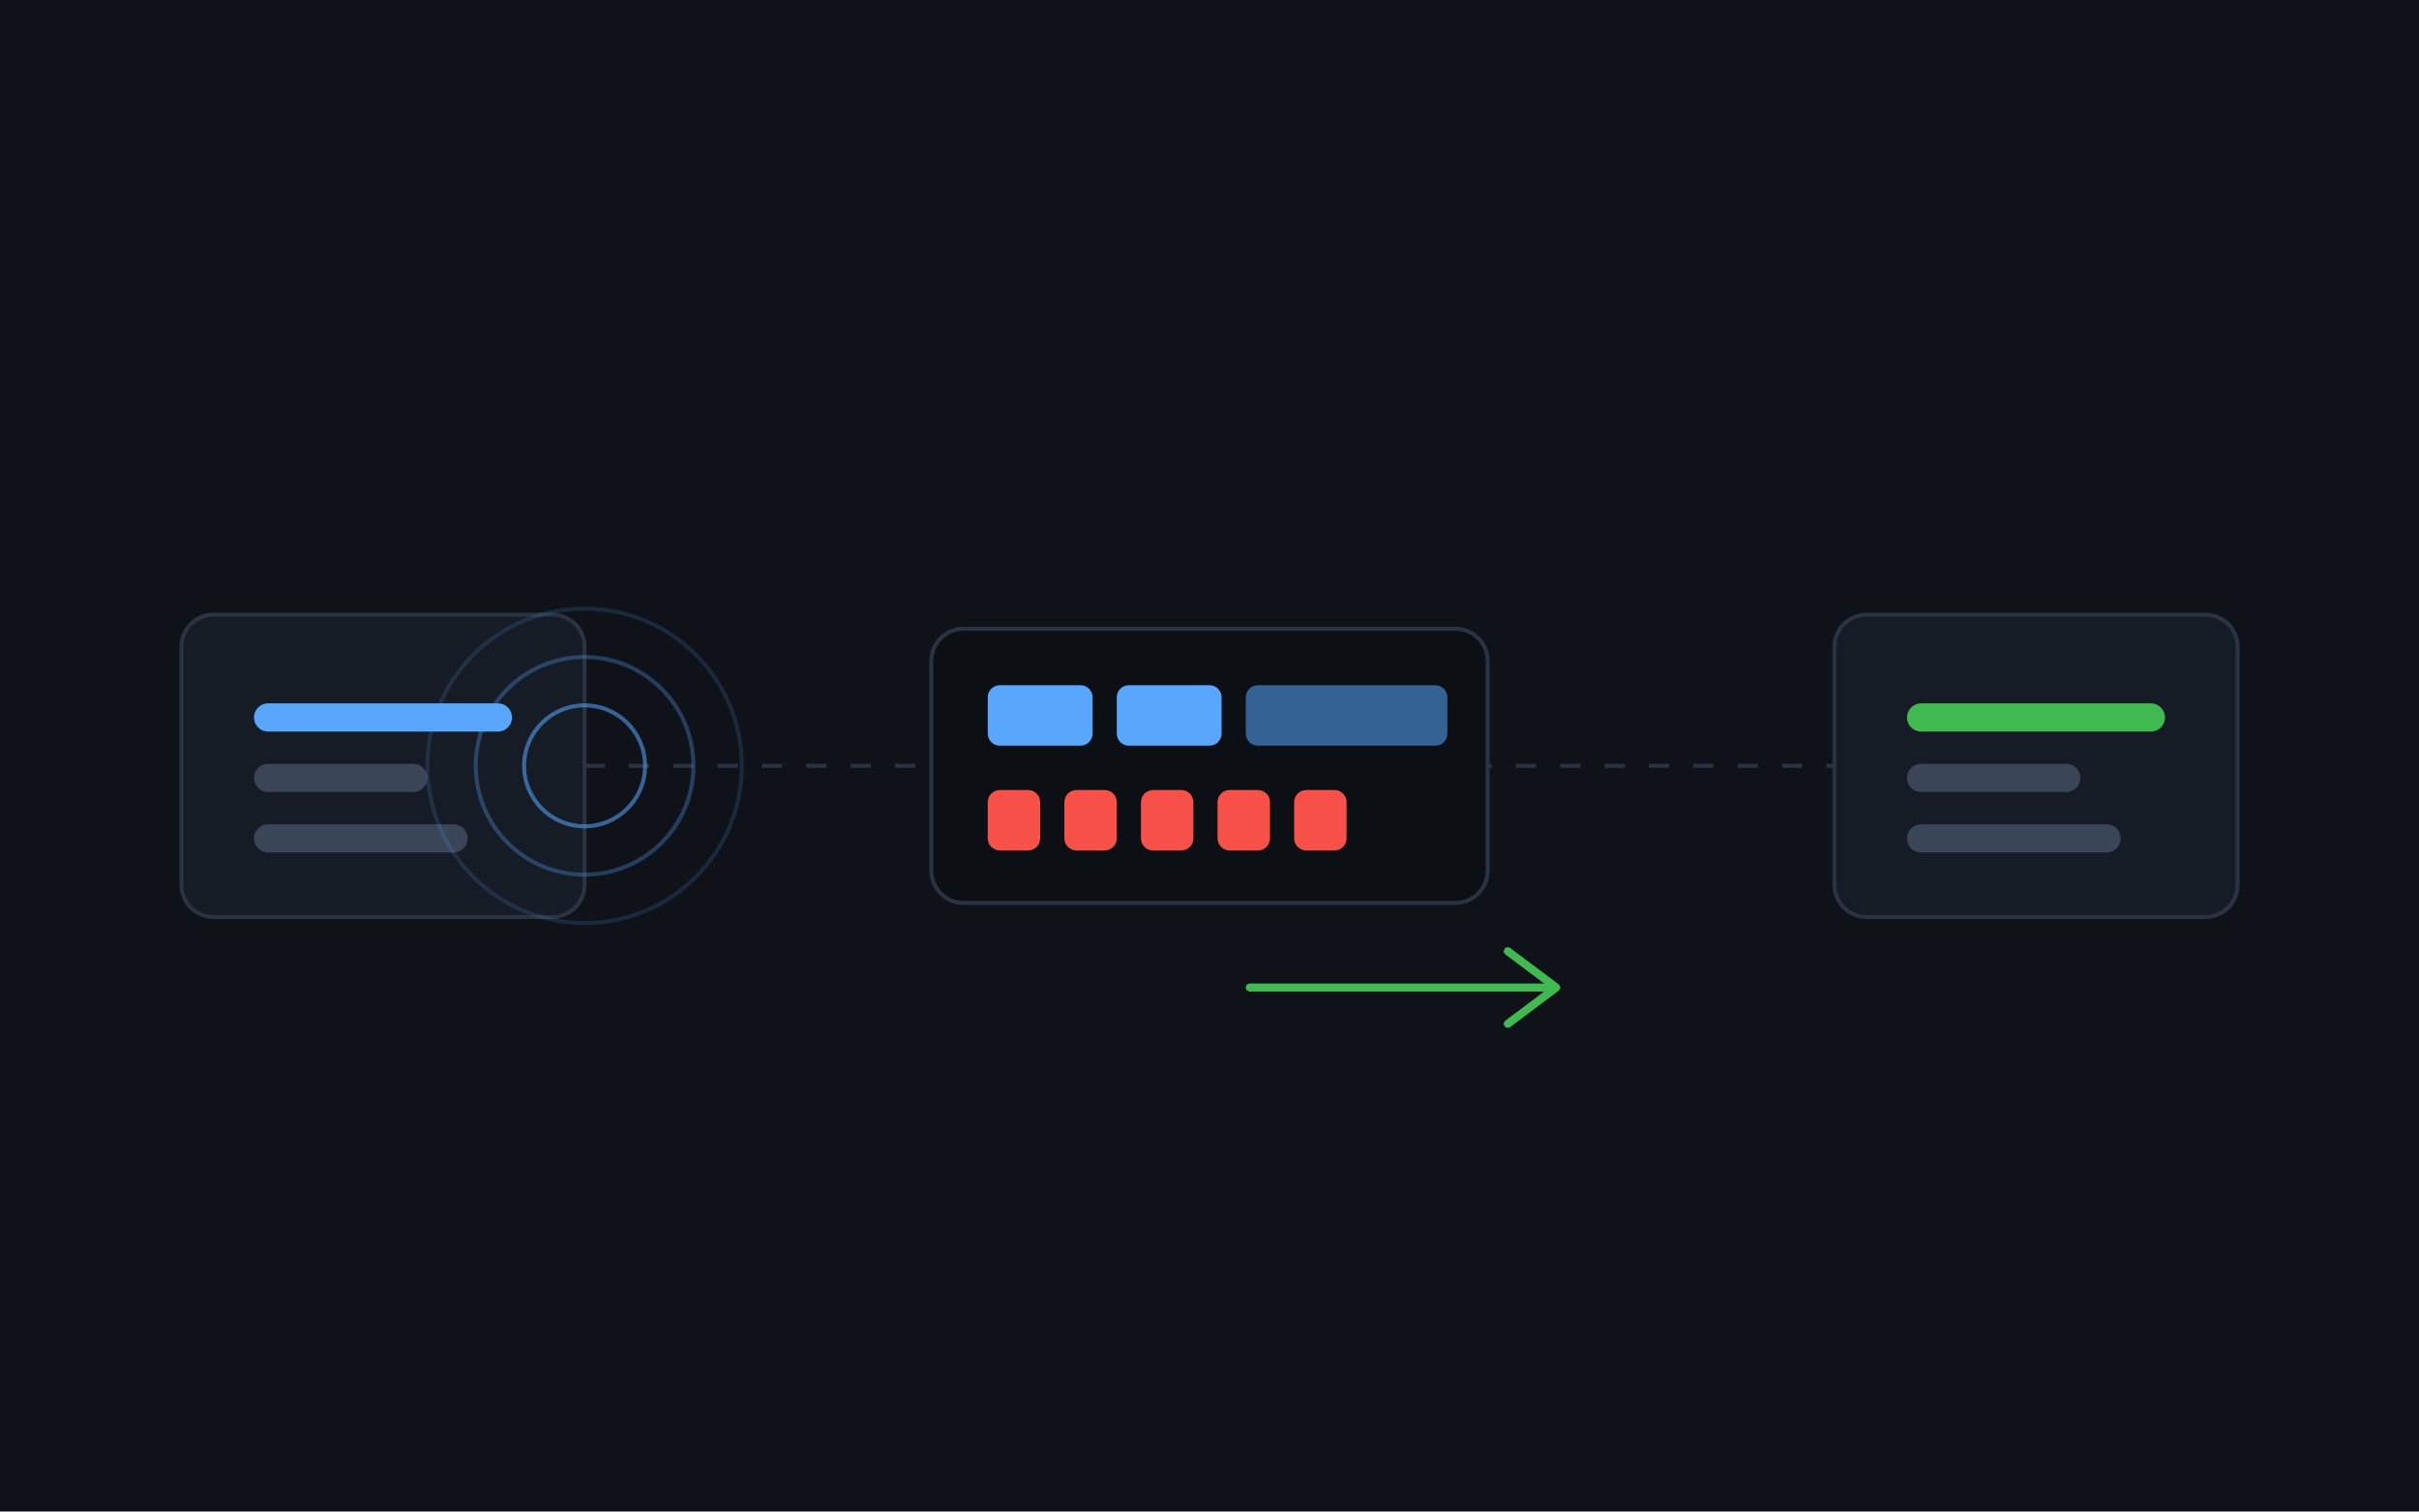
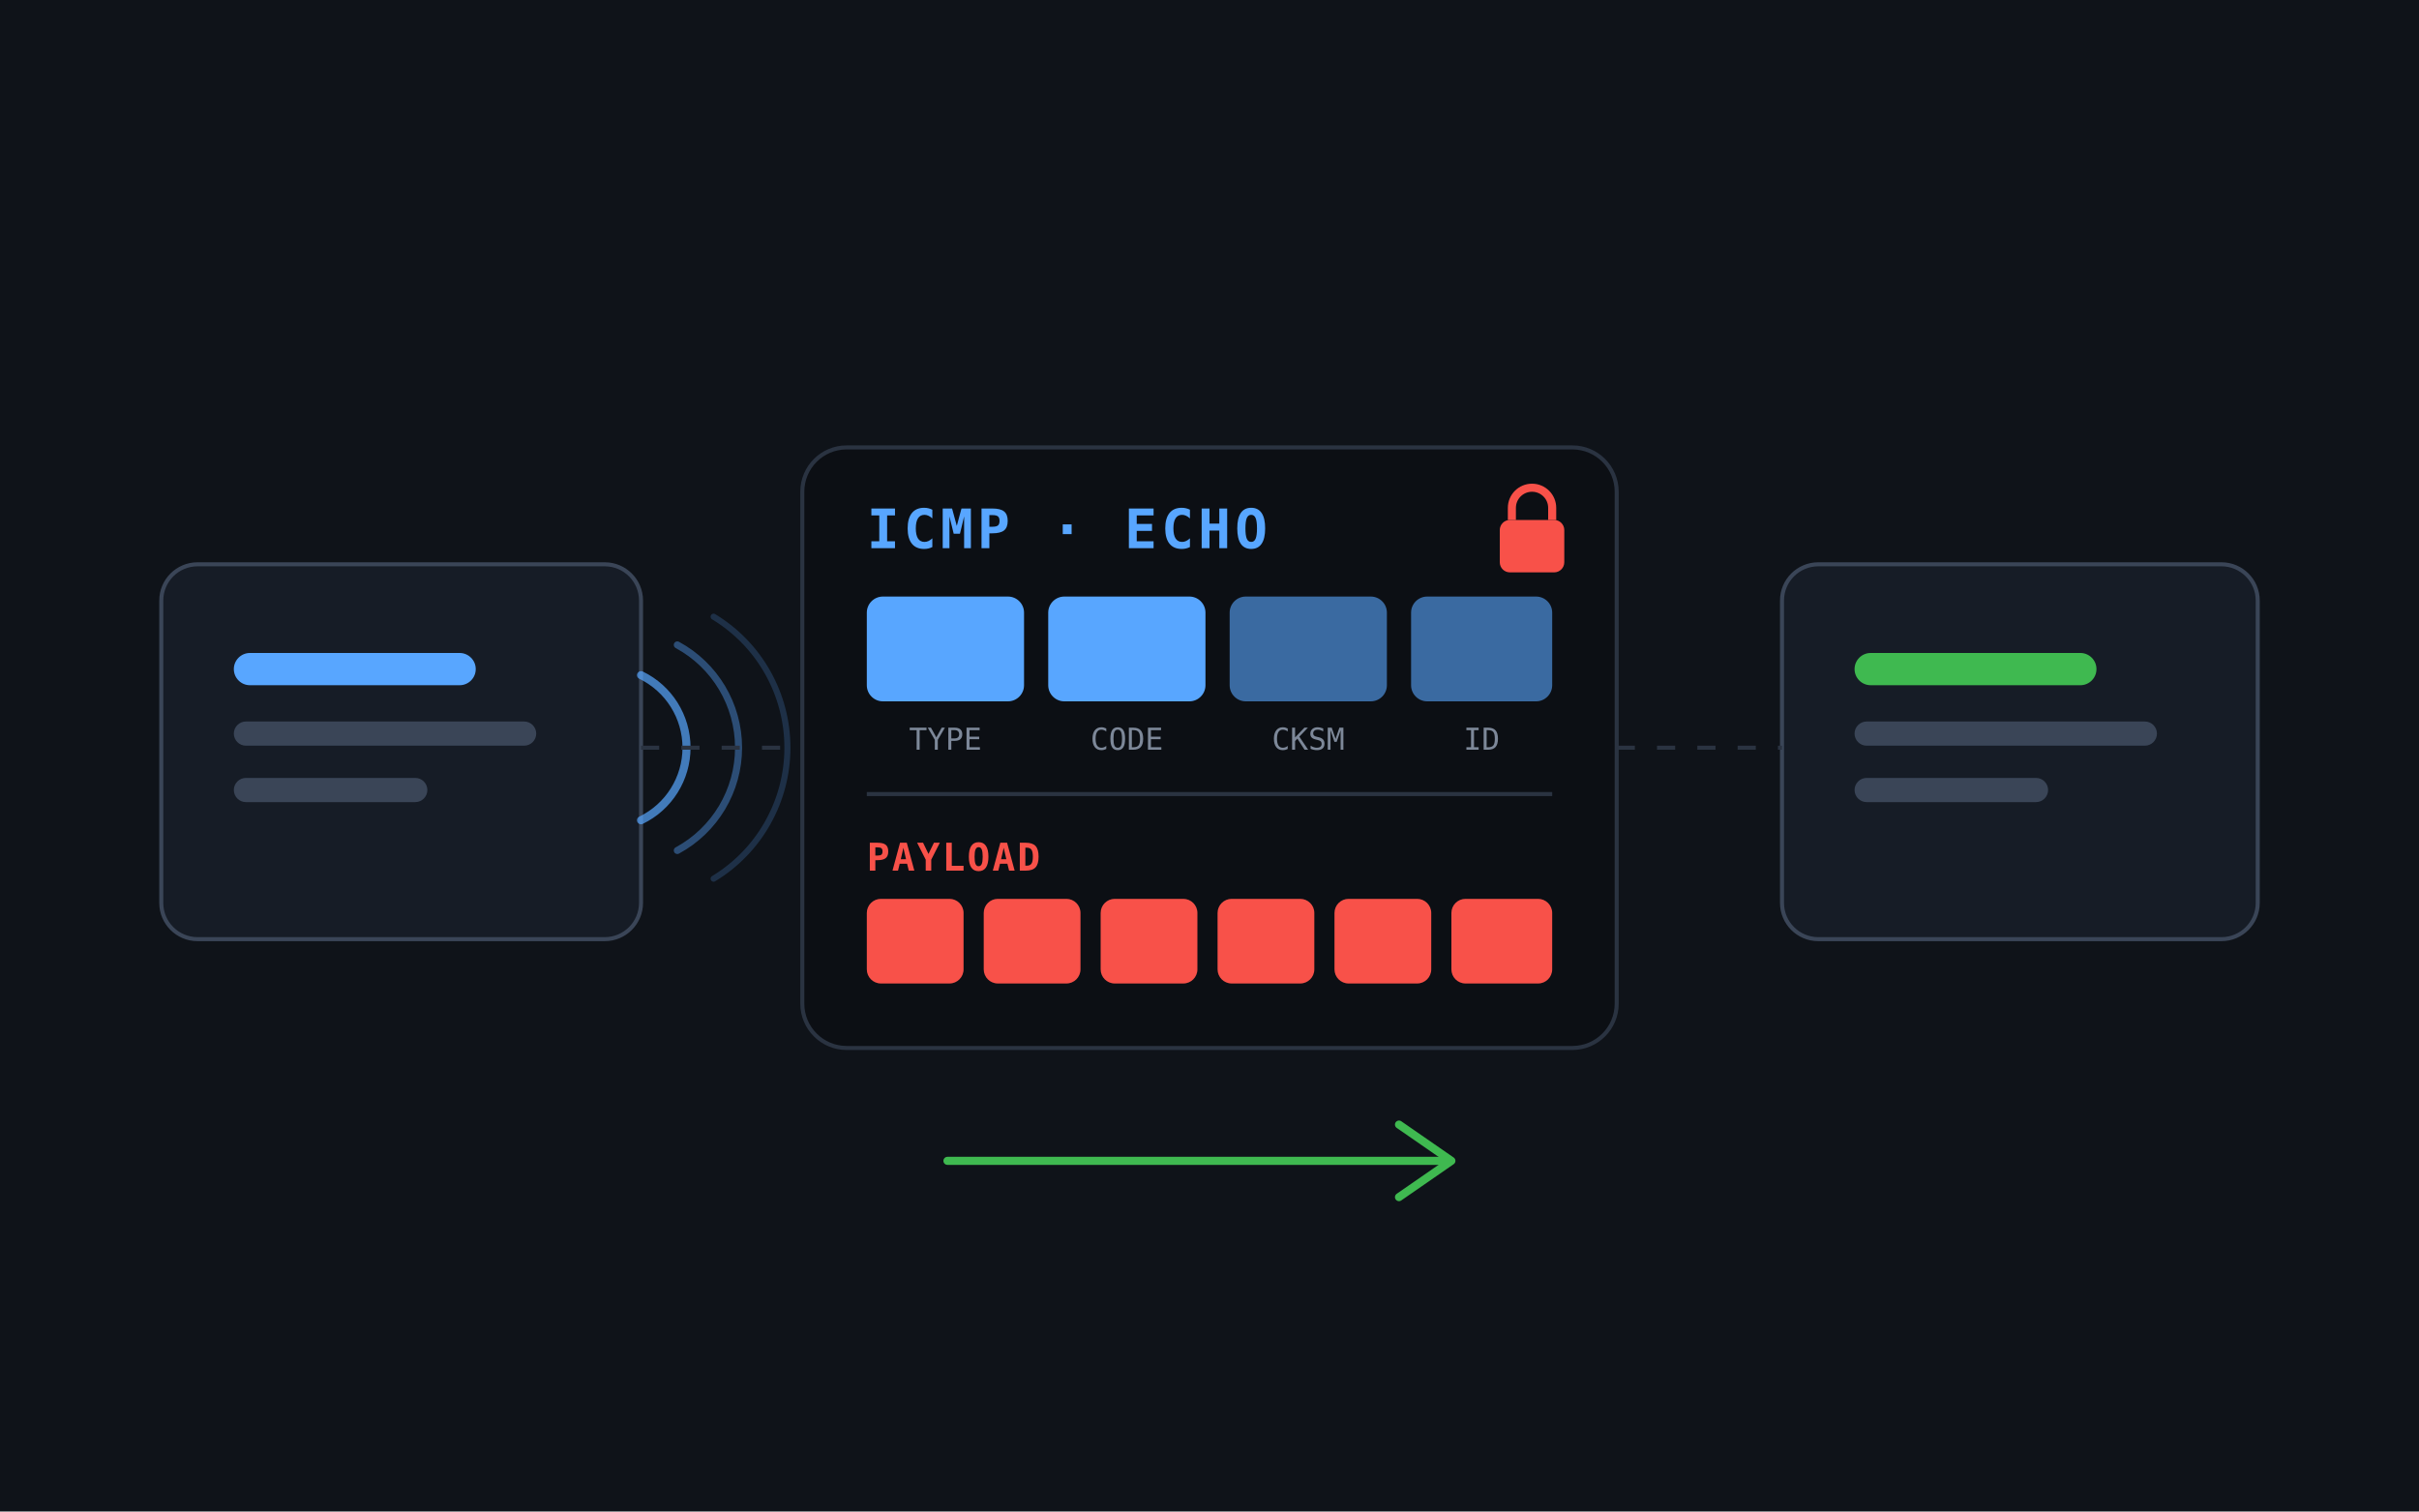
<svg xmlns="http://www.w3.org/2000/svg" width="1200" height="750" viewBox="0 0 1200 750" font-family="ui-monospace,'SF Mono',Menlo,Consolas,monospace">
  <rect width="1200" height="750" fill="#0f1319" />
-   <g transform="translate(0,20)">
-     <rect x="90" y="285" width="200" height="150" rx="16" fill="#161c26" stroke="#2a3341" stroke-width="2" />
-     <rect x="126" y="329" width="128" height="14" rx="7" fill="#58a6ff" />
-     <rect x="126" y="359" width="86" height="14" rx="7" fill="#3a4557" />
-     <rect x="126" y="389" width="106" height="14" rx="7" fill="#3a4557" />
-     <rect x="910" y="285" width="200" height="150" rx="16" fill="#161c26" stroke="#2a3341" stroke-width="2" />
-     <rect x="946" y="329" width="128" height="14" rx="7" fill="#3fb950" />
-     <rect x="946" y="359" width="86" height="14" rx="7" fill="#3a4557" />
-     <rect x="946" y="389" width="106" height="14" rx="7" fill="#3a4557" />
-     <line x1="290" y1="360" x2="910" y2="360" stroke="#2a3341" stroke-width="2" stroke-dasharray="10 12" />
-     <g fill="none" stroke="#58a6ff" stroke-width="2">
-       <circle cx="290" cy="360" r="30" opacity="0.55" />
-       <circle cx="290" cy="360" r="54" opacity="0.3" />
-       <circle cx="290" cy="360" r="78" opacity="0.15" />
-     </g>
-     <g transform="translate(470,300)">
-       <rect x="-8" y="-8" width="276" height="136" rx="16" fill="#0c0f14" stroke="#2a3341" stroke-width="2" />
-       <g fill="#58a6ff">
-         <rect x="20" y="20" width="52" height="30" rx="6" />
-         <rect x="84" y="20" width="52" height="30" rx="6" />
-         <rect x="148" y="20" width="100" height="30" rx="6" opacity="0.55" />
-       </g>
-       <g fill="#f85149">
-         <rect x="20" y="72" width="26" height="30" rx="6" />
-         <rect x="58" y="72" width="26" height="30" rx="6" />
-         <rect x="96" y="72" width="26" height="30" rx="6" />
-         <rect x="134" y="72" width="26" height="30" rx="6" />
-         <rect x="172" y="72" width="26" height="30" rx="6" />
-       </g>
-     </g>
-     <g stroke="#3fb950" stroke-width="4" fill="none" stroke-linecap="round" stroke-linejoin="round">
-       <line x1="620" y1="470" x2="770" y2="470" />
-       <polyline points="748,452 772,470 748,488" />
-     </g>
+   <rect x="80" y="280" width="238" height="186" rx="18" fill="#161c26" stroke="#3a4557" stroke-width="2" />
+   <rect x="116" y="324" width="120" height="16" rx="8" fill="#58a6ff" />
+   <rect x="116" y="358" width="150" height="12" rx="6" fill="#3a4557" />
+   <rect x="116" y="386" width="96" height="12" rx="6" fill="#3a4557" />
+   <g fill="none" stroke="#58a6ff" stroke-linecap="round">
+     <path d="M318 335 a40 40 0 0 1 0 72" stroke-width="4" opacity="0.7" />
+     <path d="M336 320 a58 58 0 0 1 0 102" stroke-width="3.5" opacity="0.4" />
+     <path d="M354 306 a76 76 0 0 1 0 130" stroke-width="3" opacity="0.2" />
+   </g>
+   <rect x="398" y="222" width="404" height="298" rx="22" fill="#0c0f14" stroke="#2a3341" stroke-width="2" />
+   <text x="430" y="272" font-size="27" font-weight="700" letter-spacing="2" fill="#58a6ff">ICMP · ECHO</text>
+   <g transform="translate(742,244)" stroke="#f85149" stroke-width="4" fill="none">
+     <path d="M8 14 v-6 a10 10 0 0 1 20 0 v6" />
+     <rect x="2" y="14" width="32" height="26" rx="5" fill="#f85149" stroke="none" />
+   </g>
+   <g fill="#58a6ff">
+     <rect x="430" y="296" width="78" height="52" rx="8" />
+     <rect x="520" y="296" width="78" height="52" rx="8" />
+     <rect x="610" y="296" width="78" height="52" rx="8" opacity="0.6" />
+     <rect x="700" y="296" width="70" height="52" rx="8" opacity="0.6" />
+   </g>
+   <g font-size="15" fill="#7d8899" text-anchor="middle">
+     <text x="469" y="372">TYPE</text>
+     <text x="559" y="372">CODE</text>
+     <text x="649" y="372">CKSM</text>
+     <text x="735" y="372">ID</text>
+   </g>
+   <line x1="430" y1="394" x2="770" y2="394" stroke="#2a3341" stroke-width="2" />
+   <text x="430" y="432" font-size="19" font-weight="700" letter-spacing="1" fill="#f85149">PAYLOAD</text>
+   <g fill="#f85149">
+     <rect x="430" y="446" width="48" height="42" rx="7" />
+     <rect x="488" y="446" width="48" height="42" rx="7" />
+     <rect x="546" y="446" width="48" height="42" rx="7" />
+     <rect x="604" y="446" width="48" height="42" rx="7" />
+     <rect x="662" y="446" width="48" height="42" rx="7" />
+     <rect x="720" y="446" width="50" height="42" rx="7" />
+   </g>
+   <rect x="884" y="280" width="236" height="186" rx="18" fill="#161c26" stroke="#3a4557" stroke-width="2" />
+   <rect x="920" y="324" width="120" height="16" rx="8" fill="#3fb950" />
+   <rect x="920" y="358" width="150" height="12" rx="6" fill="#3a4557" />
+   <rect x="920" y="386" width="96" height="12" rx="6" fill="#3a4557" />
+   <line x1="318" y1="371" x2="398" y2="371" stroke="#2a3341" stroke-width="2" stroke-dasharray="9 11" />
+   <line x1="802" y1="371" x2="884" y2="371" stroke="#2a3341" stroke-width="2" stroke-dasharray="9 11" />
+   <g stroke="#3fb950" stroke-width="4" fill="none" stroke-linecap="round" stroke-linejoin="round">
+     <line x1="470" y1="576" x2="716" y2="576" />
+     <polyline points="694,558 720,576 694,594" />
  </g>
</svg>
